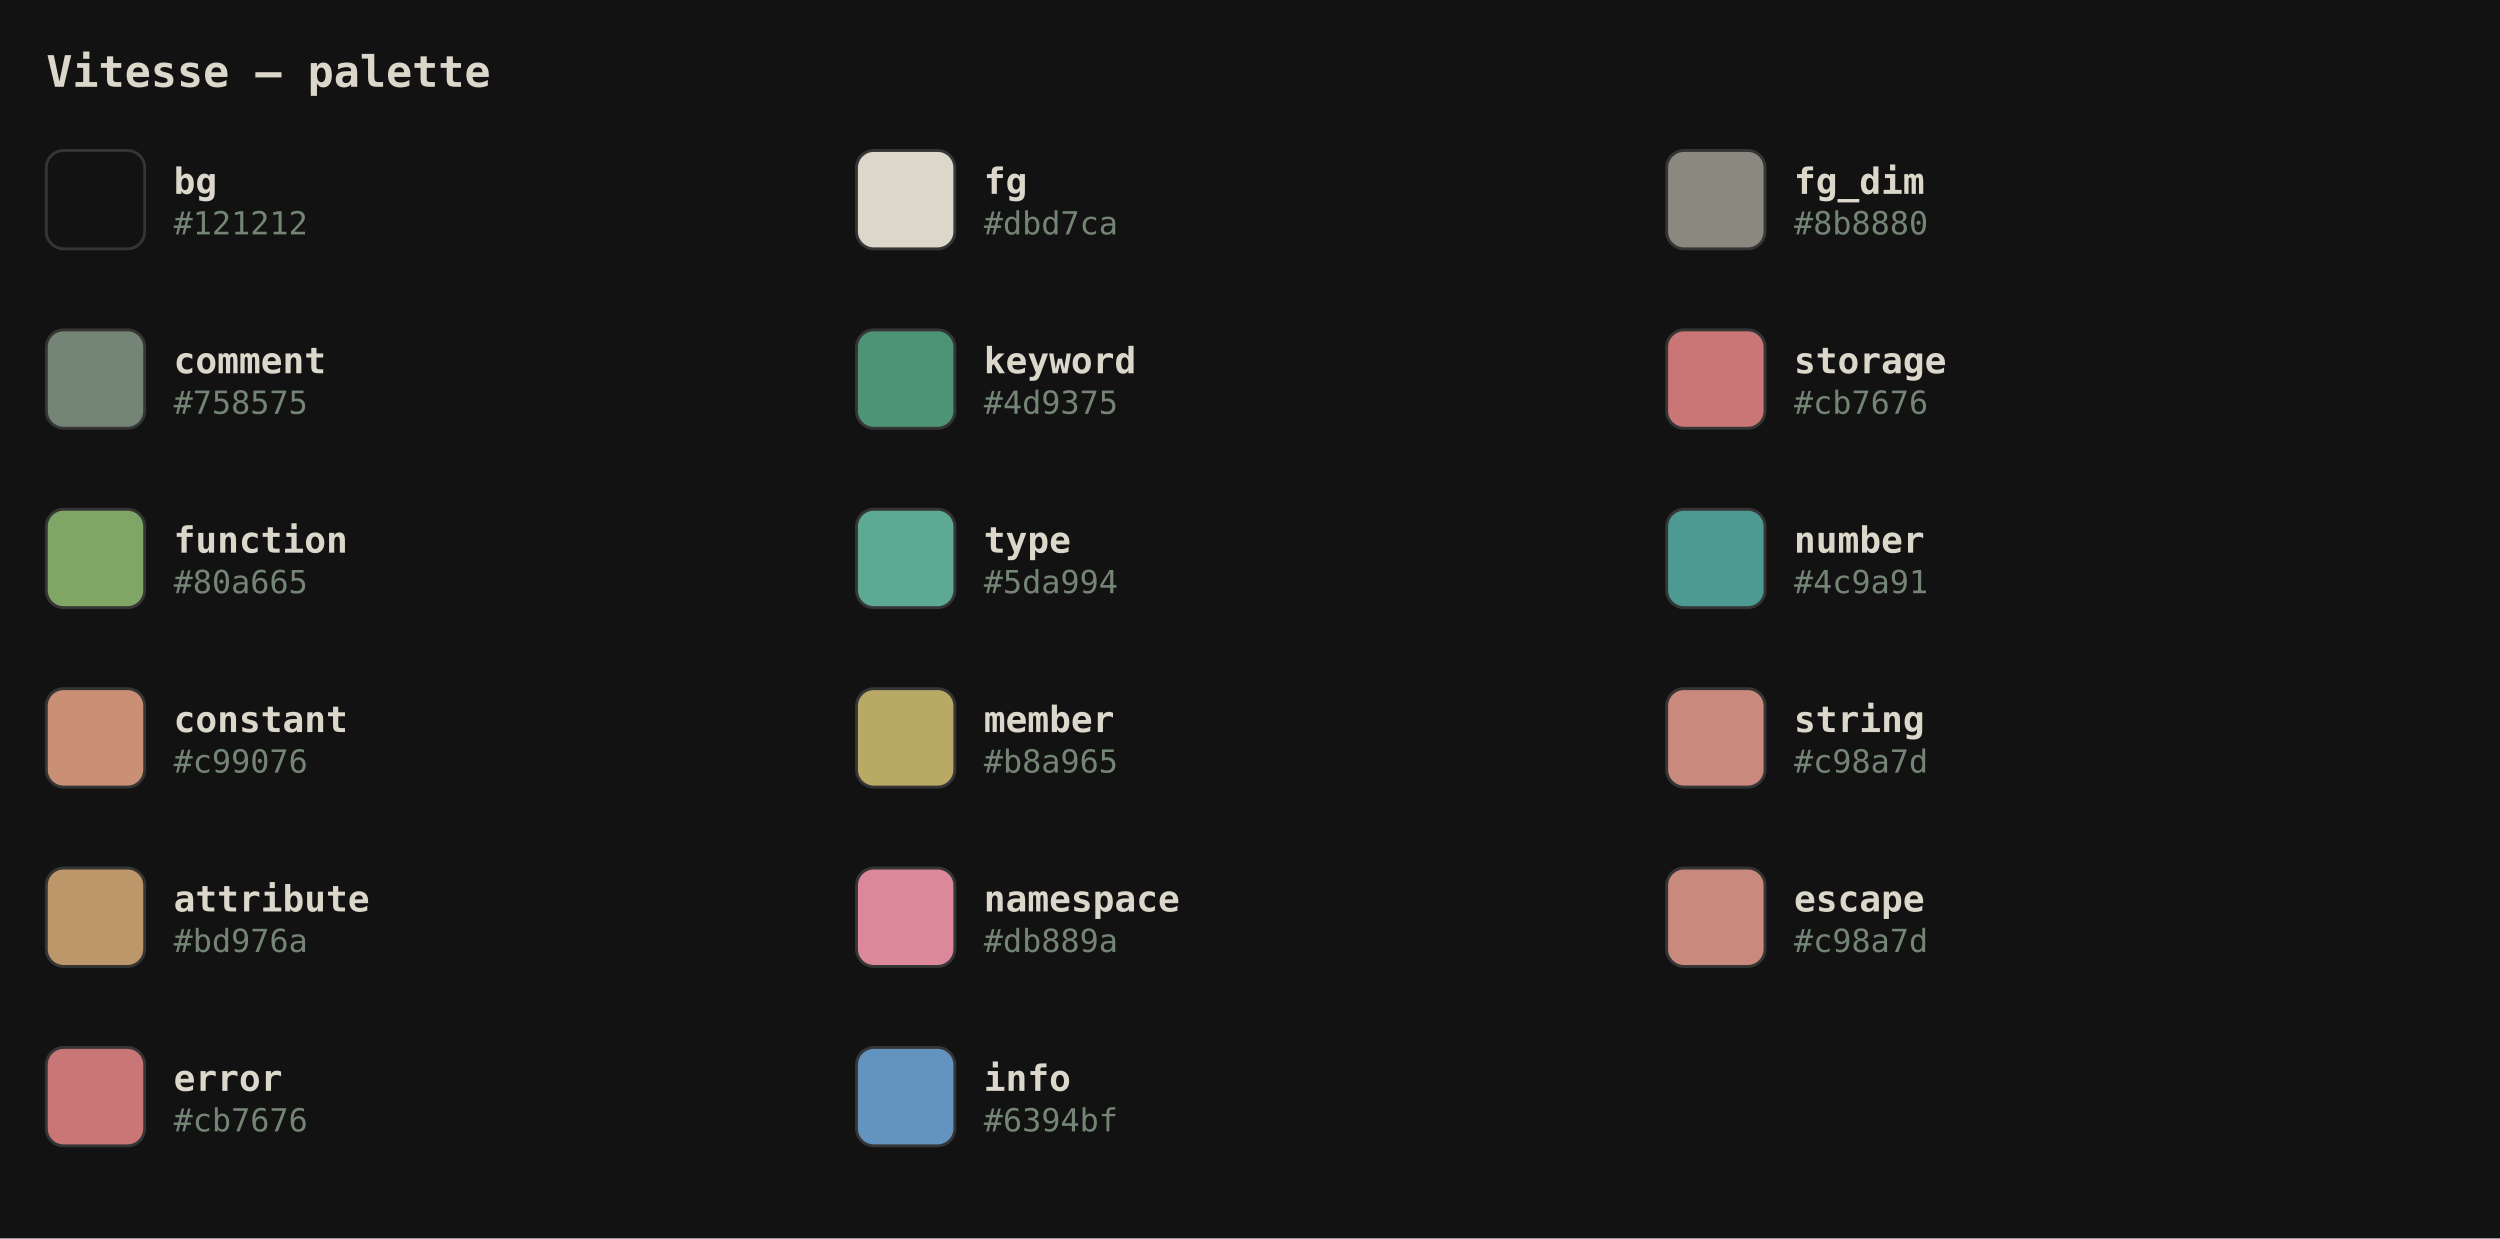
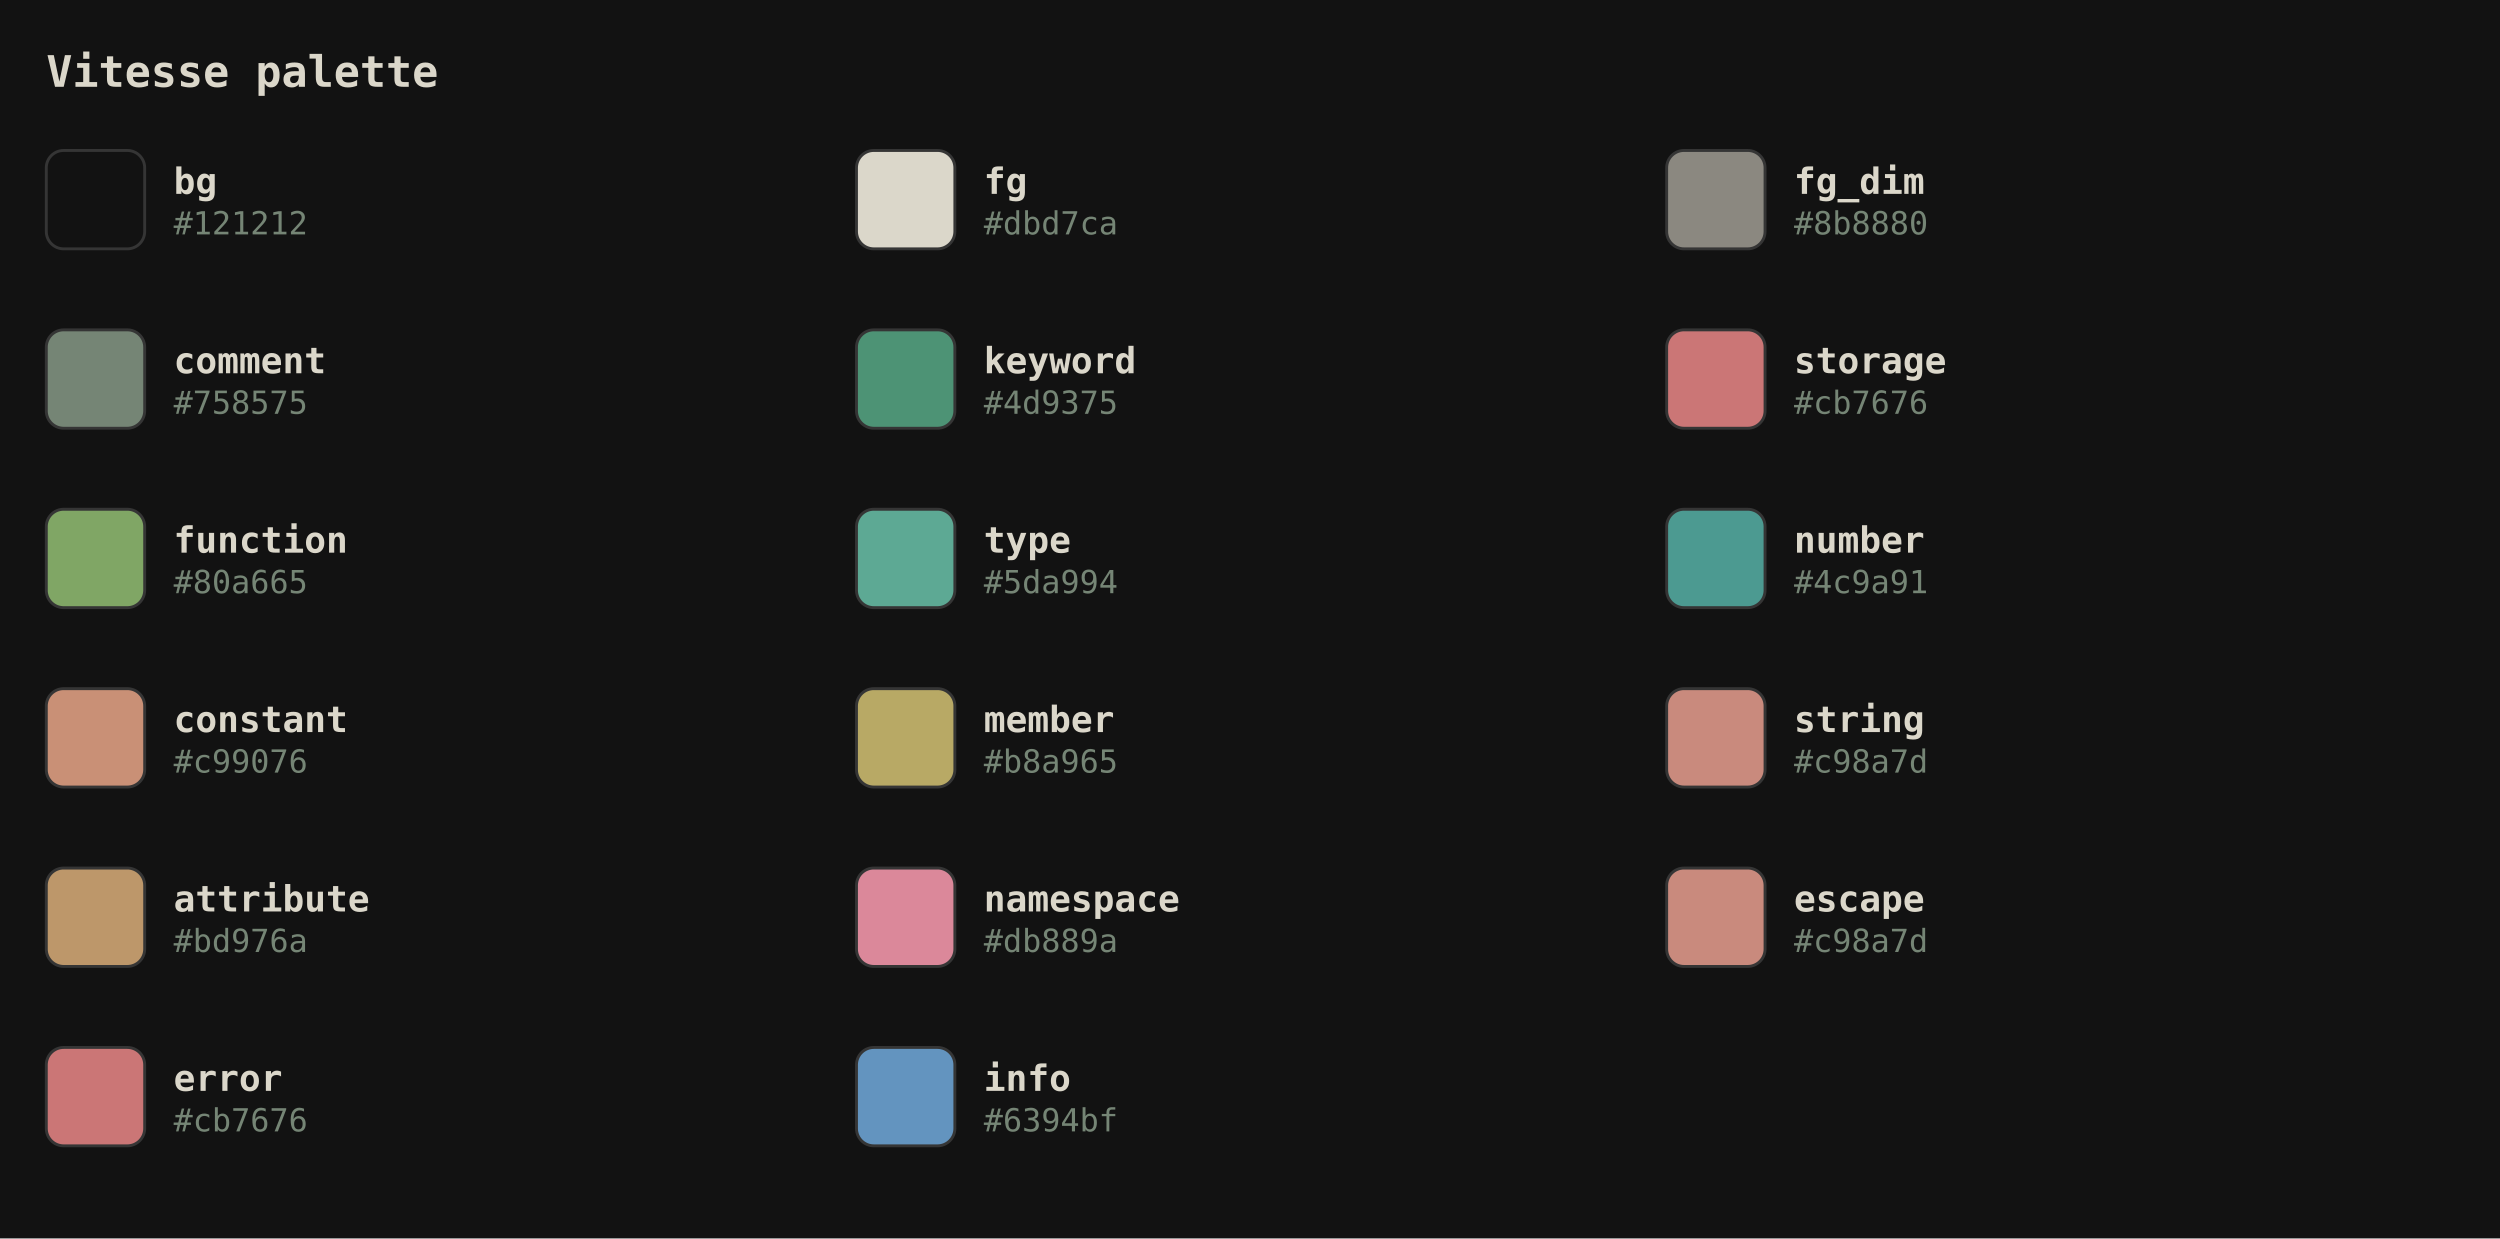
<svg xmlns="http://www.w3.org/2000/svg" width="864" height="428" viewBox="0 0 864 428" role="img" aria-label="Vitesse palette (vitesse-dark)">
  <rect width="864" height="428" fill="#121212" />
-   <text x="16" y="30" font-family="ui-monospace,Menlo,monospace" font-size="15" fill="#dbd7ca" font-weight="600">Vitesse — palette</text>
+   <text x="16" y="30" font-family="ui-monospace,Menlo,monospace" font-size="15" fill="#dbd7ca" font-weight="600">Vitesse palette</text>
  <rect x="16" y="52" width="34" height="34" rx="6" fill="#121212" stroke="#353535" stroke-width="1" />
  <text x="60" y="67" font-family="ui-monospace,Menlo,monospace" font-size="12.5" fill="#dbd7ca" font-weight="600">bg</text>
  <text x="60" y="81" font-family="ui-monospace,Menlo,monospace" font-size="11" fill="#758575">#121212</text>
  <rect x="296" y="52" width="34" height="34" rx="6" fill="#dbd7ca" stroke="#353535" stroke-width="1" />
  <text x="340" y="67" font-family="ui-monospace,Menlo,monospace" font-size="12.5" fill="#dbd7ca" font-weight="600">fg</text>
  <text x="340" y="81" font-family="ui-monospace,Menlo,monospace" font-size="11" fill="#758575">#dbd7ca</text>
  <rect x="576" y="52" width="34" height="34" rx="6" fill="#8b8880" stroke="#353535" stroke-width="1" />
  <text x="620" y="67" font-family="ui-monospace,Menlo,monospace" font-size="12.5" fill="#dbd7ca" font-weight="600">fg_dim</text>
  <text x="620" y="81" font-family="ui-monospace,Menlo,monospace" font-size="11" fill="#758575">#8b8880</text>
  <rect x="16" y="114" width="34" height="34" rx="6" fill="#758575" stroke="#353535" stroke-width="1" />
  <text x="60" y="129" font-family="ui-monospace,Menlo,monospace" font-size="12.5" fill="#dbd7ca" font-weight="600">comment</text>
  <text x="60" y="143" font-family="ui-monospace,Menlo,monospace" font-size="11" fill="#758575">#758575</text>
  <rect x="296" y="114" width="34" height="34" rx="6" fill="#4d9375" stroke="#353535" stroke-width="1" />
  <text x="340" y="129" font-family="ui-monospace,Menlo,monospace" font-size="12.5" fill="#dbd7ca" font-weight="600">keyword</text>
  <text x="340" y="143" font-family="ui-monospace,Menlo,monospace" font-size="11" fill="#758575">#4d9375</text>
  <rect x="576" y="114" width="34" height="34" rx="6" fill="#cb7676" stroke="#353535" stroke-width="1" />
  <text x="620" y="129" font-family="ui-monospace,Menlo,monospace" font-size="12.5" fill="#dbd7ca" font-weight="600">storage</text>
  <text x="620" y="143" font-family="ui-monospace,Menlo,monospace" font-size="11" fill="#758575">#cb7676</text>
  <rect x="16" y="176" width="34" height="34" rx="6" fill="#80a665" stroke="#353535" stroke-width="1" />
  <text x="60" y="191" font-family="ui-monospace,Menlo,monospace" font-size="12.5" fill="#dbd7ca" font-weight="600">function</text>
  <text x="60" y="205" font-family="ui-monospace,Menlo,monospace" font-size="11" fill="#758575">#80a665</text>
  <rect x="296" y="176" width="34" height="34" rx="6" fill="#5da994" stroke="#353535" stroke-width="1" />
  <text x="340" y="191" font-family="ui-monospace,Menlo,monospace" font-size="12.5" fill="#dbd7ca" font-weight="600">type</text>
  <text x="340" y="205" font-family="ui-monospace,Menlo,monospace" font-size="11" fill="#758575">#5da994</text>
  <rect x="576" y="176" width="34" height="34" rx="6" fill="#4c9a91" stroke="#353535" stroke-width="1" />
  <text x="620" y="191" font-family="ui-monospace,Menlo,monospace" font-size="12.5" fill="#dbd7ca" font-weight="600">number</text>
  <text x="620" y="205" font-family="ui-monospace,Menlo,monospace" font-size="11" fill="#758575">#4c9a91</text>
  <rect x="16" y="238" width="34" height="34" rx="6" fill="#c99076" stroke="#353535" stroke-width="1" />
  <text x="60" y="253" font-family="ui-monospace,Menlo,monospace" font-size="12.5" fill="#dbd7ca" font-weight="600">constant</text>
  <text x="60" y="267" font-family="ui-monospace,Menlo,monospace" font-size="11" fill="#758575">#c99076</text>
  <rect x="296" y="238" width="34" height="34" rx="6" fill="#b8a965" stroke="#353535" stroke-width="1" />
  <text x="340" y="253" font-family="ui-monospace,Menlo,monospace" font-size="12.5" fill="#dbd7ca" font-weight="600">member</text>
  <text x="340" y="267" font-family="ui-monospace,Menlo,monospace" font-size="11" fill="#758575">#b8a965</text>
  <rect x="576" y="238" width="34" height="34" rx="6" fill="#c98a7d" stroke="#353535" stroke-width="1" />
  <text x="620" y="253" font-family="ui-monospace,Menlo,monospace" font-size="12.5" fill="#dbd7ca" font-weight="600">string</text>
  <text x="620" y="267" font-family="ui-monospace,Menlo,monospace" font-size="11" fill="#758575">#c98a7d</text>
  <rect x="16" y="300" width="34" height="34" rx="6" fill="#bd976a" stroke="#353535" stroke-width="1" />
  <text x="60" y="315" font-family="ui-monospace,Menlo,monospace" font-size="12.5" fill="#dbd7ca" font-weight="600">attribute</text>
  <text x="60" y="329" font-family="ui-monospace,Menlo,monospace" font-size="11" fill="#758575">#bd976a</text>
  <rect x="296" y="300" width="34" height="34" rx="6" fill="#db889a" stroke="#353535" stroke-width="1" />
  <text x="340" y="315" font-family="ui-monospace,Menlo,monospace" font-size="12.5" fill="#dbd7ca" font-weight="600">namespace</text>
  <text x="340" y="329" font-family="ui-monospace,Menlo,monospace" font-size="11" fill="#758575">#db889a</text>
  <rect x="576" y="300" width="34" height="34" rx="6" fill="#c98a7d" stroke="#353535" stroke-width="1" />
  <text x="620" y="315" font-family="ui-monospace,Menlo,monospace" font-size="12.5" fill="#dbd7ca" font-weight="600">escape</text>
  <text x="620" y="329" font-family="ui-monospace,Menlo,monospace" font-size="11" fill="#758575">#c98a7d</text>
  <rect x="16" y="362" width="34" height="34" rx="6" fill="#cb7676" stroke="#353535" stroke-width="1" />
  <text x="60" y="377" font-family="ui-monospace,Menlo,monospace" font-size="12.5" fill="#dbd7ca" font-weight="600">error</text>
  <text x="60" y="391" font-family="ui-monospace,Menlo,monospace" font-size="11" fill="#758575">#cb7676</text>
  <rect x="296" y="362" width="34" height="34" rx="6" fill="#6394bf" stroke="#353535" stroke-width="1" />
  <text x="340" y="377" font-family="ui-monospace,Menlo,monospace" font-size="12.5" fill="#dbd7ca" font-weight="600">info</text>
  <text x="340" y="391" font-family="ui-monospace,Menlo,monospace" font-size="11" fill="#758575">#6394bf</text>
</svg>
